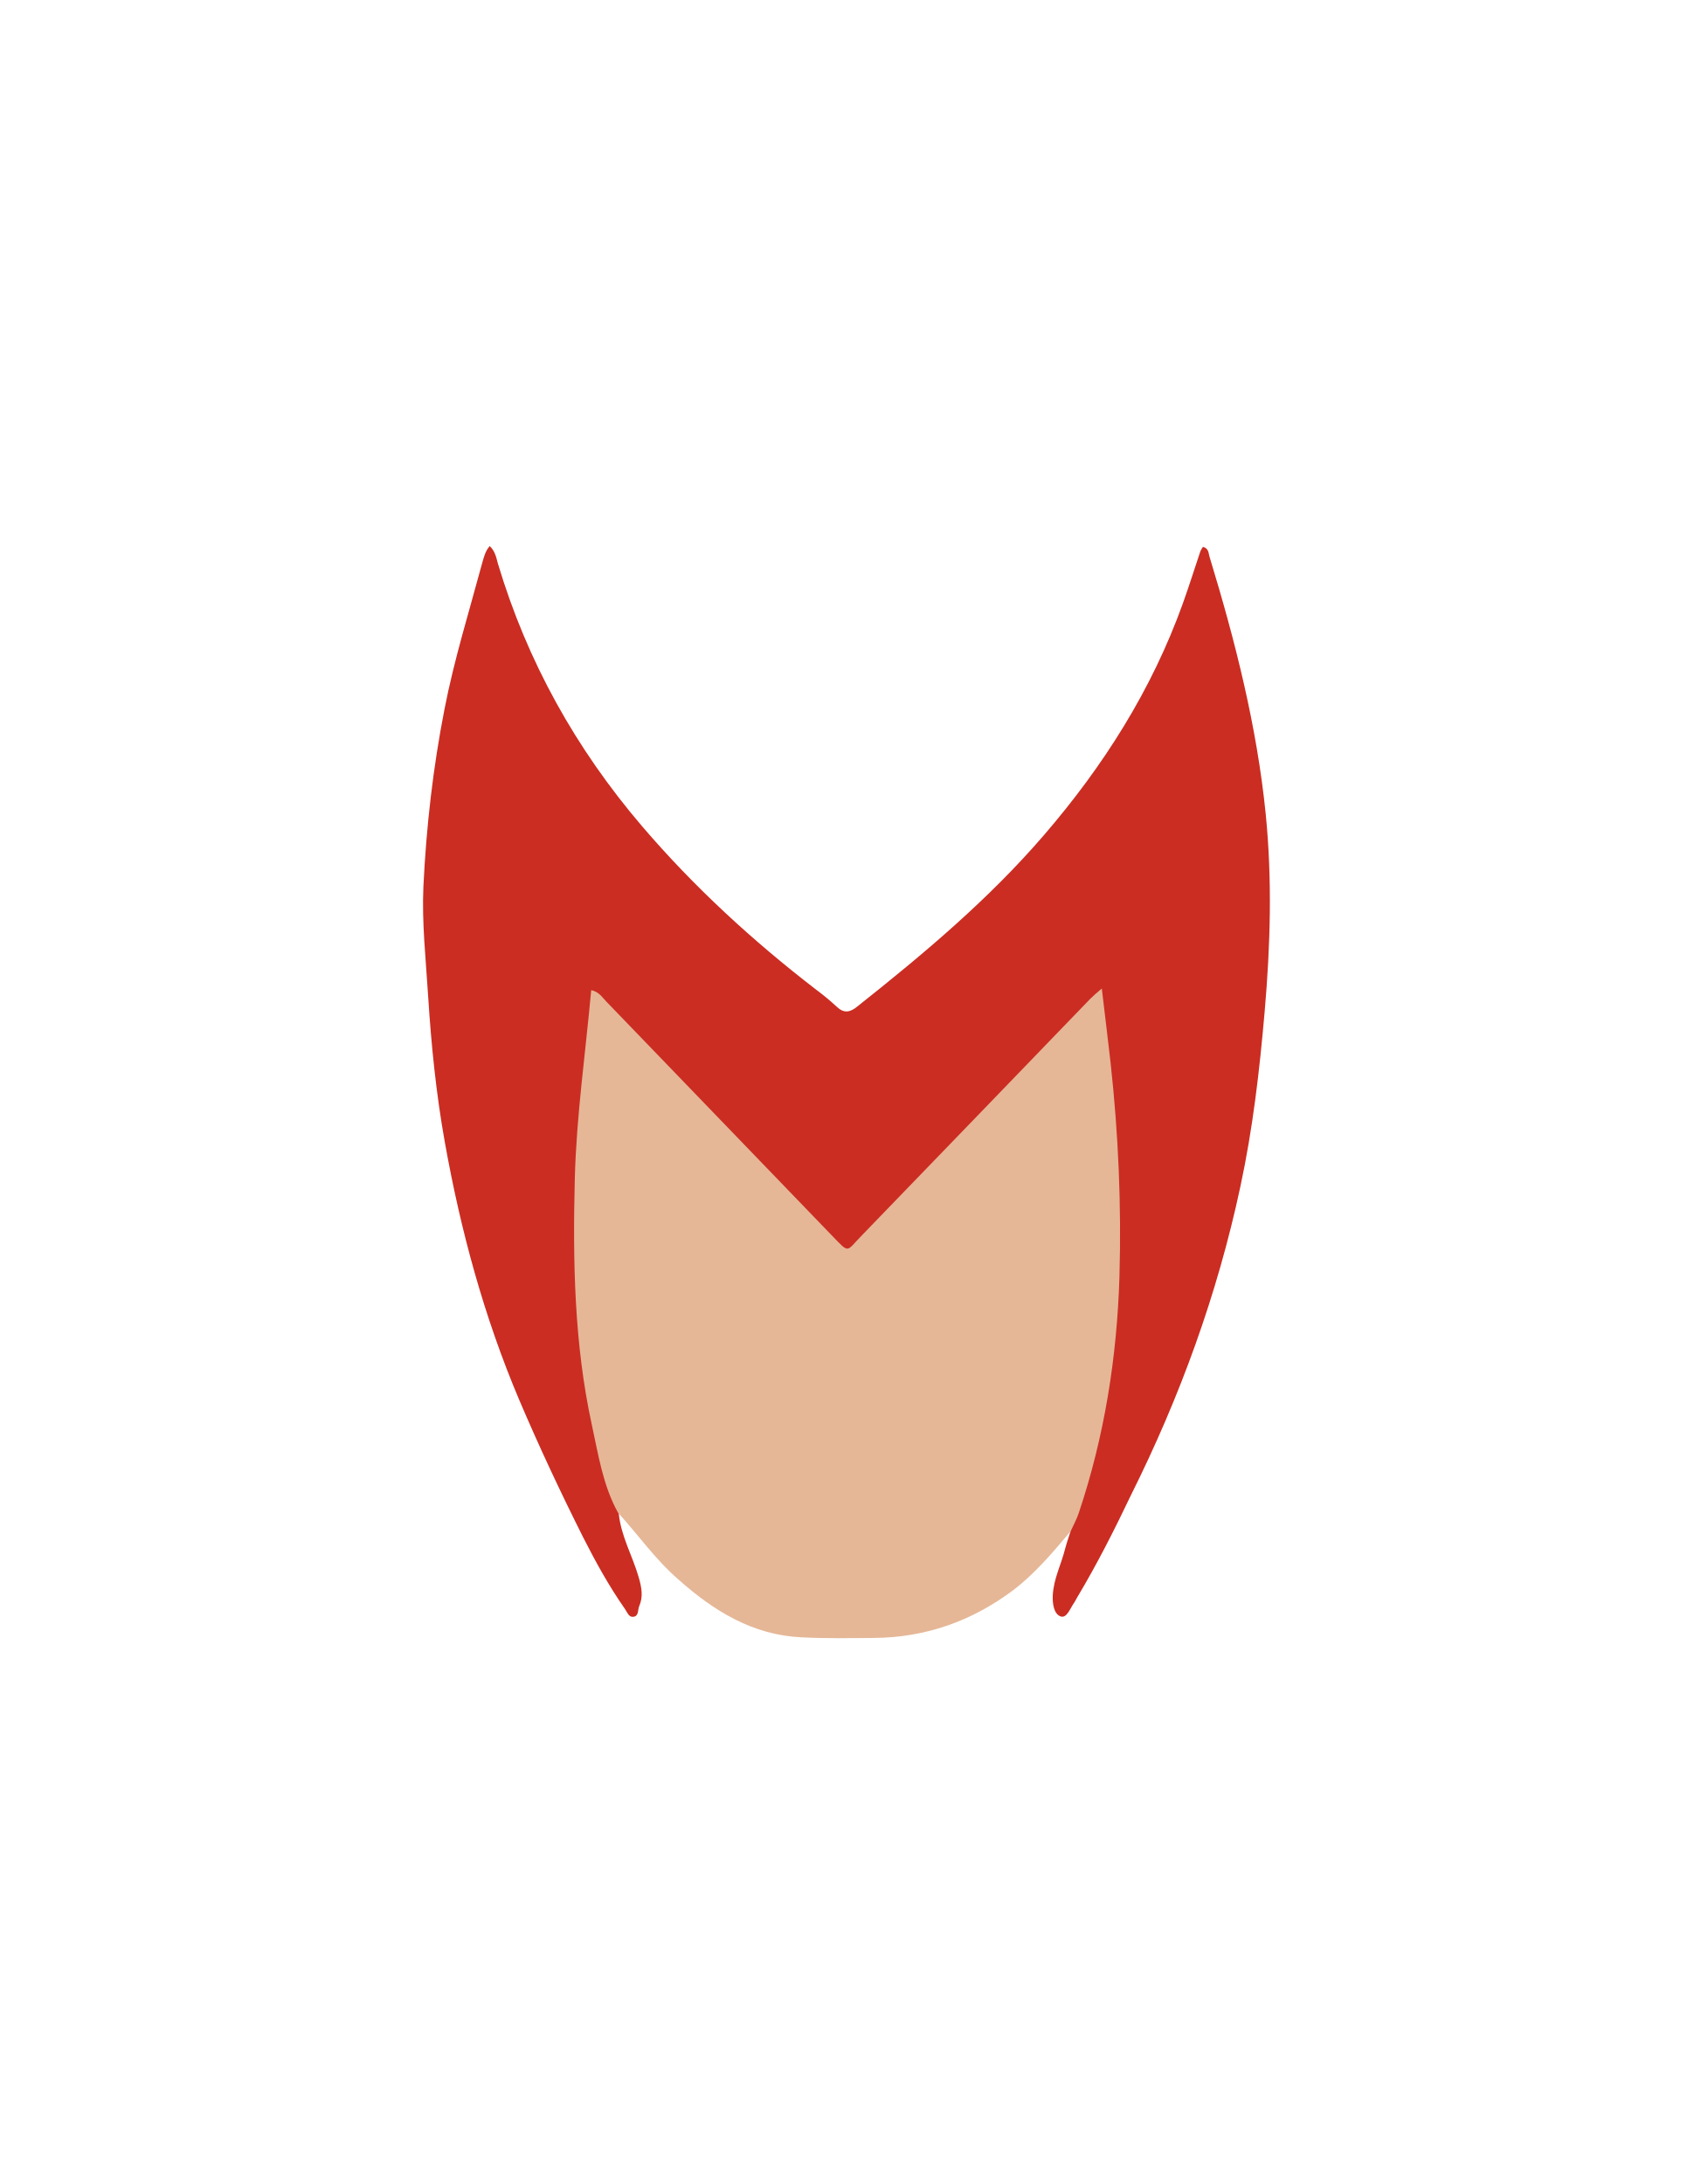
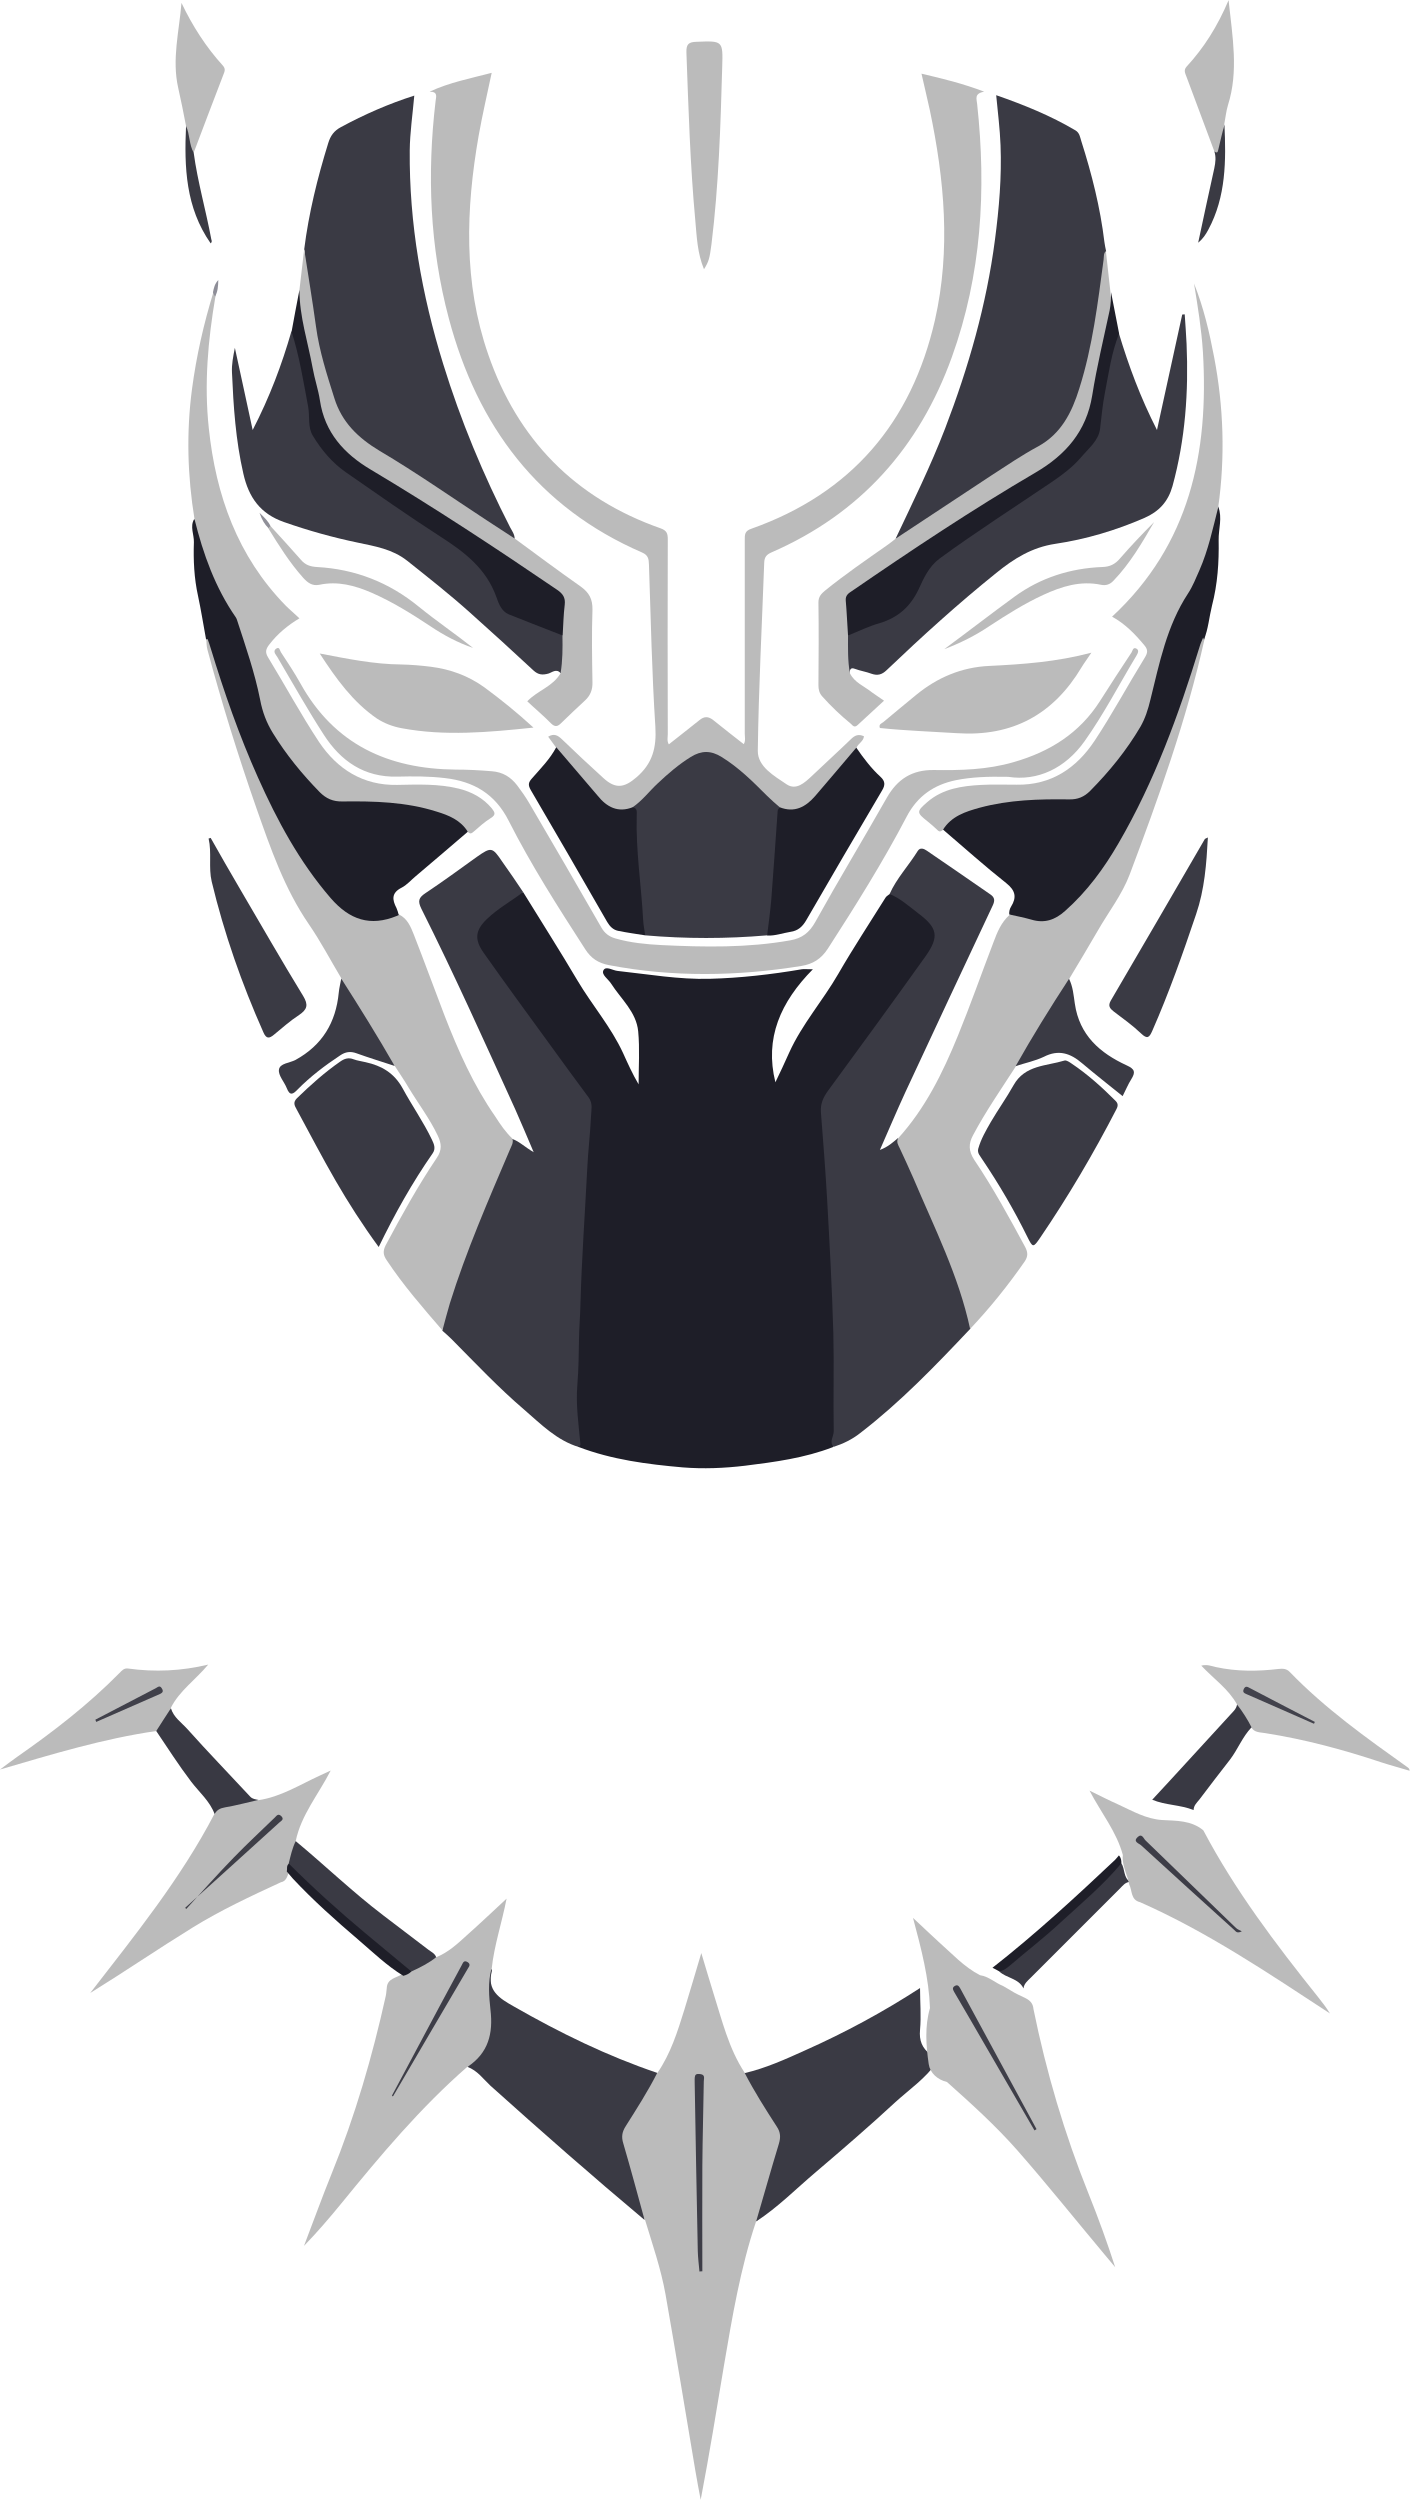
- <svg xmlns="http://www.w3.org/2000/svg" version="1.1" id="Layer_1" x="0px" y="0px" viewBox="-546 8.3 825.6 1064.7" style="enable-background:new -546 8.3 825.6 1064.7;" xml:space="preserve">
+ <svg xmlns="http://www.w3.org/2000/svg" version="1.1" id="Layer_1" x="0px" y="0px" viewBox="0 0 681.2 1208.1" style="enable-background:new 0 0 681.2 1208.1;" xml:space="preserve">
  <style type="text/css">
- 	.st0{fill:#CB2D22;}
- 	.st1{fill:#E5B797;}
+ 	.st0{fill:#BBBBBB;}
+ 	.st1{fill:#3A3A44;}
+ 	.st2{fill:#393943;}
+ 	.st3{fill:#3D3D47;}
+ 	.st4{fill:#1E1E28;}
+ 	.st5{fill:#3E3E47;}
+ 	.st6{fill:#40404A;}
+ 	.st7{fill:#42424C;}
+ 	.st8{fill:#3E3E48;}
+ 	.st9{fill:#BBBBBB;}
+ 	.st10{fill:#BBBBBB;}
+ 	.st11{fill:#BBBBBB;}
+ 	.st12{fill:#3A3A43;}
+ 	.st13{fill:#8F8F98;}
+ 	.st14{fill:#8E8E98;}
</style>
-   <g>
-     <path id="crown" class="st0" d="M-244.4,745.8c1,11.3,6.8,21,9.8,31.6c1.4,4.9,2.2,9.3,0.2,13.9c-0.8,1.8-0.1,5-3,5.2   c-2.2,0.2-2.9-2.4-4-3.9c-7.7-11-14.2-22.8-20.3-34.8c-11.1-22.1-21.6-44.5-31.3-67.3c-17.1-40.4-28.5-82.5-36.2-125.6   c-4.2-23.5-6.6-47.3-8.1-71.1c-1.1-17.8-3.1-35.5-2.3-53.4c1.4-29.1,4.7-57.9,10.3-86.5c4.7-24.1,12-47.5,18.4-71.3   c0.8-2.7,1.4-5.5,3.6-8.1c2.6,2.4,3.2,5.5,4,8.5c14.3,47.8,38,90.3,70.3,128.1c25.4,29.7,54,55.9,84.9,79.7c3.5,2.6,6.9,5.4,10,8.3   c3.5,3.3,6.5,2.8,10.1-0.2c32.4-25.7,63.9-52.1,91-83.6c29.1-33.8,52.5-70.8,67.6-112.8c3-8.4,5.7-16.9,8.5-25.3   c0.3-0.8,0.8-1.5,1.3-2.3c3,0.7,2.7,3.4,3.3,5.1c12.5,41,23,82.4,27.3,125.1c3.2,32,2.3,64-0.5,96.2c-2.5,28.9-5.8,57.4-11.9,85.7   c-11.2,52.3-29.3,102.1-53.2,150C-2.8,754.2-11.3,771-21,787.2c-0.5,0.8-0.8,1.6-1.3,2.3c-2,2.7-3.6,7.9-6.7,6.8   c-3.3-1.2-4-6.3-3.8-10.3c0.4-8,4.1-15,6-22.6c0.8-3,1.8-5.8,2.7-8.7c-2.4-2-1.3-4.3-0.5-6.5c11.5-32.2,17.5-65.3,20-99.3   c1.8-23.6,1.4-47.3,0.8-70.9c-0.6-21.4-2.6-42.8-5.7-64.1c-0.5-3.3-0.3-6.5-0.7-9.8c-0.6-4.6-2.5-5.5-5.8-2.3   c-8.1,7.8-16.3,15.6-23.8,24.1c-2.4,2.8-4.8,5.6-7.5,8.2c-19.5,18.8-37.5,39.2-56.8,58.4c-7.5,7.5-14.4,15.7-22.1,23   c-5.6,5.4-7.7,5.5-13.1,0.3c-23.4-22.7-45.6-46.5-68-70.2c-6.1-6.5-12.4-12.8-18.8-18.9c-8-7.7-14.6-16.7-22.8-24.2   c-1.4-1.3-2.7-3.4-4.9-2.5c-2.2,0.9-1.6,3.3-1.9,5.1c-2.5,19.1-4,38.4-6.2,57.6c-0.8,6.7-0.3,13.4-0.3,20.2c0,9.6-1.1,19.2-1,28.6   c0.2,17.5,0.9,35.1,2.9,52.6c2.9,26,8,51.4,16.2,76.3C-243.3,742.2-242.7,744.1-244.4,745.8z" />
-     <path id="face_2_" class="st1" d="M-244.7,745.8c-7.4-13.3-9.6-28.3-12.8-42.9c-8.6-39.5-9.3-79.7-8.3-120c0.8-30.7,5.2-61,8-91.9   c3.9,0.8,5.4,3.6,7.4,5.6c36.8,38.1,73.6,76.4,110.4,114.5c8.1,8.4,6.5,7.3,13.6,0c37.3-38.5,74.5-77.2,111.8-115.8   c1.5-1.5,3.1-2.9,5.7-5.1c1.5,12.9,3,24.7,4.3,36.4c3.8,34.6,5.3,69.3,4.3,104.1c-1.2,39.3-7.3,77.8-19.8,115.1c-1,3-2.6,6-4,9   c-8.7,10.3-17.3,20.6-28.1,28.8c-20.2,15.1-42.7,23-67.8,23.2c-11.8,0.1-23.5,0.3-35.2-0.3c-23.9-1.1-42.8-12.8-60.1-28.2   C-226.6,768.5-234.9,756.5-244.7,745.8z" />
+   <g id="XMLID_247_">
+     <path id="XMLID_124_" class="st0" d="M317.7,1001.7c6.4-9.3,9.7-19.9,13-30.5c2.7-8.7,5.2-17.4,8.2-27.4c2.2,7.2,3.9,13.2,5.8,19.2   c4.2,13.2,7.4,26.9,15.2,38.7c1.8,1.1,2.9,2.7,3.9,4.4c4.1,7,8.4,13.9,12.8,20.8c1.4,2.2,2.4,4.4,1.7,7   c-3.5,12.1-7.1,24.2-10.8,36.3c-0.4,1.2-0.6,2.6-2.1,3.2c-7.6,22.6-11.5,46-15.5,69.4c-3.6,21.6-7.1,43.3-11.3,65.2   c-0.9-4.7-1.8-9.5-2.6-14.2c-4.8-28.4-9.4-56.8-14.4-85.1c-2.2-12.3-6.3-24.1-9.9-36c-2.7-3.5-3.7-7.8-4.7-11.9   c-2.1-8-4.5-15.9-6.7-23.9c-0.8-3-1.2-5.9,0.4-8.7c4.8-8.3,10-16.4,14.8-24.7C316,1002.6,316.8,1002.1,317.7,1001.7z" />
+     <path id="XMLID_123_" class="st0" d="M210.8,945.8c5.8-2.3,10.3-6.5,14.8-10.6c6.3-5.6,12.4-11.4,19.2-17.7   c-2.3,11.8-6,22.6-7.2,33.9c-1.3,9.8,1.3,19.5,0.8,29.3c-0.4,8.9-4.2,14.9-12.5,18c-22.7,19.8-41.9,42.7-60.8,65.9   c-5.8,7.1-11.7,14-18.2,20.7c4.5-11.7,8.7-23.4,13.4-35c11.3-27.8,19.6-56.4,26.1-85.7c0.3-1.3,0.3-2.6,0.5-3.9   c0.2-4.7,4.6-4.8,7.4-6.7c1.4-0.7,2.9-1.4,4.2-2.3C202.6,949.8,206.1,946.6,210.8,945.8z" />
+     <path id="XMLID_122_" class="st1" d="M444.6,960.7c0,6.7,0.6,13.5,0,20.2c-0.5,5.2,1,8.8,5,11.9c1.3,0.9,2.7,1.9,3.2,3.6   c-5.4,7.9-13.4,13.3-20.3,19.6c-12.4,11.5-25.2,22.5-38.1,33.5c-9.6,8.1-18.4,17.1-29,24c3.7-12.6,7.2-25.1,11-37.6   c0.9-3.1,0.8-5.5-1-8.2c-5.5-8.5-10.9-17-15.5-25.9c10.2-2.4,19.7-6.7,29.2-11C408.4,982.2,426.9,972.2,444.6,960.7z" />
+     <path id="XMLID_121_" class="st1" d="M225.9,998.8c10.1-6.7,12.5-16.1,11.1-27.7c-0.7-6.4-1.3-13.2,0.5-19.7c0.1,0.3,0.3,0.7,0.2,1   c-2.6,9.5,3.7,13.3,10.6,17.2c22.2,12.7,45,23.9,69.3,32.1c-4.5,8.9-9.9,17.3-15.2,25.7c-1.8,2.8-2.2,5.2-1.2,8.4   c3.6,12.3,6.9,24.6,10.3,37c-25.3-21.2-50.1-43-74.6-65C233.5,1004.6,230.6,1000.5,225.9,998.8z" />
+     <path id="XMLID_120_" class="st0" d="M125,869.9c10.7-1.6,19.8-7.4,29.4-11.8c1.6-0.7,3.2-1.5,5.4-2.5c-6,11.7-14.3,21.5-16.9,34.1   c0.7,3.9-1.3,7.2-2.1,10.8c-0.6,1.3-0.8,2.8-1.2,4.2c-0.8,2-1.2,4.4-3.9,4.9c-14.5,6.7-28.9,13.4-42.5,21.8   c-16.7,10.3-32.8,21.3-49.6,31.7c21.5-27.8,43.7-55.2,60-86.5c0.7-2.7,2.4-4.1,5.1-4.6C114.2,871,119.4,869.3,125,869.9z" />
+     <path id="XMLID_119_" class="st0" d="M75.5,836.5C49.8,840.2,25,847.8,0,855.1c2.8-2.1,5.6-4.2,8.4-6.2   c17.5-12.2,34.3-25.2,49.3-40.4c1.2-1.2,2.2-2.5,4.2-2.2c13,1.8,25.8,1.2,38.7-1.9c-6,7.3-13.9,12.6-18.1,21   C81.4,829.9,79.7,834,75.5,836.5z" />
+     <path id="XMLID_118_" class="st0" d="M597.8,823.7c-4.2-7.6-11.3-12.4-17.3-18.8c2.8-0.7,4.9,0.2,7.1,0.7   c10.1,2.2,20.2,2.1,30.3,0.9c2-0.2,3.8-0.2,5.4,1.5c17.1,17.7,37.1,31.9,57,46.1c0.4,0.3,0.8,0.6,0.9,1.6   c-4.6-1.4-9.2-2.6-13.8-4.1c-18.3-6.1-36.9-11.1-56.1-14.1c-2.3-0.4-5.1-0.2-6.6-2.7C600.7,832.1,599.2,827.9,597.8,823.7z" />
+     <path id="XMLID_117_" class="st1" d="M139.5,900.6c0.9-3.7,1.7-7.4,3.4-10.9c14.2,11.8,27.5,24.6,42.2,35.8   c7.3,5.5,14.5,11.1,21.8,16.6c1.4,1.1,3.2,1.8,3.9,3.7c-3.7,2.9-7.8,5-12,6.9c-3.1,0-5.1-2.4-7.2-4.1c-16.6-13.3-32.3-27.6-48-41.9   C141.6,905,139.8,903.3,139.5,900.6z" />
+     <path id="XMLID_116_" class="st2" d="M597.8,823.7c2.7,3.5,5,7.1,7,11c-4.4,4.6-6.6,10.6-10.4,15.6c-5,6.4-9.9,12.8-14.8,19.3   c-1.2,1.5-2.8,2.9-2.8,5.1c-6.4-2.6-13.6-2.3-20-5c5.5-5.9,11-11.9,16.4-17.8c7.7-8.4,15.4-16.8,23.1-25.2   C597.1,825.8,597.6,824.8,597.8,823.7z" />
+     <path id="XMLID_115_" class="st2" d="M75.5,836.5c2.4-3.7,4.7-7.4,7.1-11c1.3,4.4,5.1,6.9,7.9,10c9.9,11.1,20.3,21.8,30.4,32.7   c1.1,1.2,2.6,1.3,4,1.6c-5.4,1.2-10.8,2.7-16.2,3.6c-2.4,0.4-3.9,1.3-5,3.2c-2.3-6.2-7.4-10.5-11.3-15.6   C86.4,853.1,81.1,844.8,75.5,836.5z" />
+     <path id="XMLID_114_" class="st1" d="M541.9,900.4c1.8,2.8,0.9,6.9,4.2,9c-2.3,0.1-3.5,1.8-4.9,3.2c-14.4,14.4-28.7,28.7-43.1,43.1   c-1.5,1.5-3.3,2.9-3.5,5.2c-2.4-5-8.3-4.9-11.8-8.3c8.7-7.7,17.9-14.7,26.5-22.6c9.3-8.5,18.8-16.8,27.6-25.8   C538.4,902.8,539.6,900.9,541.9,900.4z" />
+     <path id="XMLID_113_" class="st3" d="M338,1097.7c-0.3-3.3-0.7-6.5-0.8-9.8c-0.6-27.1-1-54.3-1.5-81.4c0-1.2-0.1-2.4,0.2-3.4   c0.4-1.1,1.7-0.9,2.6-0.8c2.4,0.3,1.6,2.2,1.6,3.5c-0.2,13.6-0.6,27.3-0.7,40.9c-0.1,17,0,33.9,0,50.9   C338.9,1097.6,338.4,1097.6,338,1097.7z" />
+     <path id="XMLID_112_" class="st4" d="M541.9,900.4c-8.8,10.6-19.4,19.4-29.5,28.7c-7.7,7.2-16.1,13.6-24.1,20.5   c-1.7,1.4-3.3,2.8-5.5,3c-1.1-0.6-2.1-1.2-3.2-1.7c20.7-16.2,40.1-34.1,59.2-52.1c0.7-0.7,1.3-1.5,1.9-2.2   C541.8,897.8,541.9,899.1,541.9,900.4z" />
+     <path id="XMLID_107_" class="st4" d="M194.9,954.8c-8-4.9-14.7-11.4-21.7-17.4c-11-9.4-21.8-19-31.7-29.6c-1-1.1-1.9-2.3-2.9-3.4   c0.3-1.3-0.3-2.8,1-3.8c11.7,11.7,24,22.8,36.7,33.4c7.5,6.2,15,12.5,22.5,18.7C197.7,953.8,196.4,954.4,194.9,954.8z" />
+     <path id="XMLID_106_" class="st3" d="M189.5,1012.5c8-14.9,15.9-29.8,23.9-44.8c3.2-6,6.5-12,9.7-18c0.6-1.1,1-2.7,2.9-1.5   c1.4,0.9,0.9,1.9,0.2,2.9c-12.1,20.6-24.2,41.2-36.2,61.8C189.5,1013.1,189.4,1013,189.5,1012.5z" />
+     <path id="XMLID_104_" class="st5" d="M90,922.5c7.6-8.3,15.1-16.8,23-24.9c6.4-6.6,13.1-12.8,19.7-19.2c0.9-0.8,1.6-2.3,3.2-0.8   c1.6,1.6,0,2.3-0.9,3.1c-15.2,13.8-30.3,27.5-45.5,41.2C89.6,922.1,89.8,922.3,90,922.5z" />
+     <path id="XMLID_103_" class="st6" d="M46.1,831c9.7-5.1,19.4-10.1,29.2-15.2c0.9-0.5,1.9-1.6,2.9,0.1c0.9,1.4,0.4,2.1-0.9,2.7   c-10.3,4.5-20.6,9-30.8,13.5C46.3,831.7,46.2,831.3,46.1,831z" />
+     <path id="XMLID_102_" class="st7" d="M635,833c-9-4-18.1-8-27.1-11.9c-1.8-0.8-3.6-1.6-5.5-2.4c-1.2-0.5-2.1-1-1.3-2.6   c0.8-1.5,1.7-1,2.8-0.4c10.5,5.5,21,11,31.5,16.4C635.2,832.4,635.1,832.7,635,833z" />
+     <path id="XMLID_251_" class="st0" d="M499.4,970.8c6.2,30.5,15,60.3,26.6,89.2c4.7,11.7,9,23.5,12.9,35.6c-1.9-2.2-3.7-4.4-5.6-6.7   c-13.9-16.6-27.4-33.5-41.7-49.8c-10.4-11.8-22.2-22.5-34-33c-4.6-1.1-8.2-4.4-8.8-8.6c-1.3-9-2-18.2,0.6-27.1   c-0.5-14.4-4.1-28.3-8.2-43.6c4.8,4.4,8.4,8,12.3,11.5c6.5,5.7,12.3,12.2,20.1,16.2c4.2,0.6,7.3,3.7,11.1,5.2   c1.2,0.7,2.4,1.4,3.6,2.1c2.3,1.5,4.8,2.6,7.3,3.8C497.8,966.7,499.2,968.2,499.4,970.8z" />
+     <path id="XMLID_250_" class="st0" d="M542.6,896.4c-3-11.2-10.4-20.2-16.1-31.1c5.1,2.5,9.6,4.8,14.1,6.8   c6.7,3.1,13.3,6.9,20.9,7.4c7,0.4,14.1,0.1,20,5c15.3,29,35,55,55.4,80.5c2,2.5,4,5.1,5.8,8c-29.8-19.5-59.2-39.4-91.8-53.8   c-4.6-1.1-3.7-5.6-5.2-8.5c-0.4-1.4-0.6-2.9-1.2-4.3C543.5,903.2,542.2,900,542.6,896.4z" />
+     <path id="XMLID_249_" class="st8" d="M499.9,1029.5c-10.5-18.1-21-36.3-31.5-54.4c-2.4-4.2-4.8-8.3-7.3-12.5   c-0.6-1.1-1.1-2.1,0.3-2.9c1.5-0.9,2.1,0.3,2.7,1.3c12.3,22.6,24.5,45.2,36.8,67.9C500.5,1029.1,500.2,1029.3,499.9,1029.5z" />
+     <path id="XMLID_248_" class="st3" d="M600.1,933.3c-2.4,1.2-2.9,0-3.7-0.7c-15-13.6-30.1-27.2-45-40.9c-1-0.9-4.1-1.7-1.6-4   c2.1-1.9,2.8,0.8,3.8,1.7c14.6,14.1,29.1,28.2,43.7,42.3C598,932.4,599.1,932.7,600.1,933.3z" />
+   </g>
+   <g id="XMLID_105_">
+     <path id="XMLID_206_" class="st4" d="M252.8,431.1c8.8,14.3,17.8,28.4,26.3,42.8c7,11.8,16.2,22.4,22,35c2.3,5.1,4.6,10.2,7.5,15.1   c0-8.5,0.6-17.1-0.2-25.6c-0.9-9.4-8.3-15.6-13.1-23.1c-1.4-2.2-4.8-4.3-3.7-6.4c1.2-2.3,4.5,0.1,6.9,0.3   c14.8,1.6,29.6,4.2,44.5,3.8c14.9-0.4,29.7-2.1,44.4-4.6c1.1-0.2,2.3,0,5.4,0c-15.6,15.8-23.4,33.3-18.1,54.6   c2.2-4.6,4.5-9.4,6.7-14.4c6.2-13.7,16.2-25,23.7-38c7.2-12.5,15.2-24.6,22.8-36.8c0.4-0.7,1.2-1.1,1.8-1.6c1.3-1,2.6-0.5,3.7,0.2   c5.7,3.5,11.2,7.2,15.8,12.1c3.6,3.9,4.4,8.4,2.1,13.4c-1.6,3.5-3.7,6.7-6,9.8c-14,19.5-28.1,38.9-42.5,58.1   c-4.2,5.6-5.2,11.2-4.6,17.7c1.4,14.6,1.8,29.2,2.8,43.8c1.2,18.1,1.8,36.2,2.7,54.3c0.9,17.3,0.3,34.6,0.2,51.9   c0,2-0.7,3.9-1.4,5.8c-13.7,5.3-28.1,7.2-42.5,9c-10.1,1.2-20.1,1.6-30.1,0.8c-17.1-1.5-34.2-3.7-50.4-9.9   c-2.7-6.5-2.2-13.6-2.2-20.2c0.1-16.3,0.3-32.6,1.5-48.9c0.6-8.1,0.6-16.3,1-24.4c1.1-22.6,2.4-45.2,4.1-67.7c0.3-4-1.2-7-3.5-10.1   c-14.6-20.1-29.4-40-43.9-60.2c-2.2-3.1-4.5-6.2-6.1-9.7c-2.2-5.1-1.8-9.9,2.4-13.7C239.1,439,244.7,433.1,252.8,431.1z" />
+     <path id="XMLID_202_" class="st0" d="M268.7,361.2c-1.2-1.7-2.5-3.4-3.8-5.2c2.8-1.7,4.6-0.7,6.6,1.2c6.6,6.4,13.3,12.6,20.1,18.8   c5.9,5.4,10.1,4.7,16-0.4c7.8-6.7,9.7-14.4,9.1-24.4c-1.7-26.1-2.2-52.3-3.1-78.4c-0.1-2.6-0.3-4.5-3.3-5.8   c-50.3-21.8-79.6-61.2-93.4-113.1c-9.2-34.5-10.6-69.7-6.4-105.1c0.2-2,1.3-4.5-2.9-4.5c9.7-4.5,19.7-6.4,30-9.1   c-2.2,10.4-4.5,20.3-6.3,30.4c-6.2,35.5-7.4,71,4.6,105.6c14.2,41.2,42,69.6,83.3,84.1c3.1,1.1,3.5,2.6,3.5,5.4   c-0.1,31.3-0.1,62.7,0,94c0,1.6-0.5,3.3,0.5,5c5-4,10-7.8,14.8-11.7c2.3-1.9,4.3-1.9,6.7,0c4.8,3.9,9.6,7.6,14.7,11.6   c1-1.6,0.5-3.4,0.5-5.1c0-31.2,0-62.3,0-93.5c0-2.6-0.1-4.4,3.2-5.5c48.3-17.1,77.4-51.4,88.7-100.8c7.7-34,4.6-67.9-2.5-101.6   c-1.2-5.6-2.6-11.2-4-17.5c10.2,2.4,19.8,4.7,30.3,8.7c-5,0.9-3.6,3.6-3.4,6c4.5,41.6,2.1,82.5-12.2,122.2   c-15.7,43.6-44.2,75.7-87.1,94.4c-2.5,1.1-3.5,2.3-3.6,5c-1.1,30.3-2.7,60.6-3.1,90.9c-0.1,7.7,8,12.2,13.9,16.2   c4.6,3.1,8.7-0.7,12.2-4c6.3-6,12.7-11.8,18.9-17.8c1.9-1.9,3.7-2.6,6.3-1.4c-0.2,2.5-2.9,3.5-3.6,5.6c-1.5,5-5.6,8.1-8.6,11.9   c-4.1,5.2-8.1,10.5-13.1,14.9c-4.5,4.1-9.6,5.8-15.5,3c-4.9-2.7-8.3-7.1-12.2-10.9c-4.9-4.8-10.1-9-15.8-12.8   c-5-3.3-9.8-3.3-14.8,0c-5.8,3.9-11.2,8.2-16.2,13.2c-3.7,3.7-7,8-11.8,10.6c-5,2.4-9.9,1.7-13.9-1.8c-8.7-7.5-15-17.1-22.5-25.7   C268.9,362.9,269.1,361.9,268.7,361.2z" />
+     <path id="XMLID_201_" class="st1" d="M402.8,699.2c-2.2-2.5,0.1-5,0.1-7.6c-0.3-15.8,0.2-31.6-0.2-47.4c-0.6-21.5-1.8-43.1-3-64.6   c-0.8-14-1.9-28.1-3-42.1c-0.3-4.1,1.1-7.2,3.5-10.5c15.8-21.5,31.5-43.1,47-64.8c6.8-9.6,5.9-13.8-3.4-20.8   c-4.5-3.4-8.6-7.2-13.9-9.4c3.4-7.6,9.2-13.7,13.6-20.8c1.2-1.9,3.1-1,4.4-0.1c10.3,7,20.5,14.1,30.8,21.2c2,1.4,2.1,2.9,1.1,5.1   c-14.2,30.1-28.2,60.2-42.3,90.4c-4.1,8.9-7.9,17.9-12.3,27.9c4-1.5,6.3-3.7,8.7-5.7c5.9,11.1,10.6,22.8,15.7,34.4   c6.4,14.6,12.7,29.3,17.5,44.5c1.4,4.3,2.8,8.6,1.8,13.2c-16.8,17.8-33.7,35.4-53.2,50.4C411.8,695.6,407.4,697.7,402.8,699.2z" />
+     <path id="XMLID_200_" class="st1" d="M252.8,431.1c-5.8,4.4-12.2,7.9-17.5,13c-5.6,5.4-6.2,9.8-1.6,16.3   c10.3,14.6,20.9,29.1,31.4,43.5c6.4,8.9,12.9,17.7,19.4,26.5c2.1,2.9,1.2,6.1,1.1,9.2c-0.4,8.3-1.4,16.5-1.8,24.7   c-1.1,21.9-2.7,43.7-3.3,65.6c-0.1,5.6-0.6,11.2-0.7,16.9c-0.1,7.5-0.2,14.9-0.8,22.4c-0.8,9.6,0.6,19.2,1.5,28.8   c0,0.4-0.4,0.8-0.7,1.3c-10.7-3.2-18.4-11.1-26.5-18.1c-12.4-10.6-23.6-22.5-35.1-34.1c-1.4-1.4-2.9-2.7-4.4-4   c-0.7-4.8,0.9-9.2,2.3-13.6c8.5-26.8,19.6-52.7,30.8-78.4c0.1-0.3,0.4-0.5,0.7-0.7c3.4,1.2,6,3.9,10.3,6.4   c-3.3-7.7-6-14.2-8.9-20.7c-14.8-32.5-29.4-65.1-45.4-97c-1.8-3.7-1.3-5.3,2-7.5c8.4-5.6,16.6-11.6,24.8-17.5   c7-4.9,7.5-4.8,12.3,2.3C246.1,421.2,249.5,426.1,252.8,431.1z" />
+     <path id="XMLID_199_" class="st1" d="M147,120.5c2.2-17.5,6.4-34.5,11.6-51.3c1.1-3.6,2.8-6,6.2-7.8c11.3-6.1,22.9-11.2,35.4-15.2   c-0.8,9.1-2.1,17.8-2.2,26.5c-0.3,35.3,5.8,69.7,16.2,103.3c8.4,27.2,19.3,53.4,32.3,78.8c0.9,1.7,2.2,3.4,2.2,5.5   c-2.5,1.2-4.2-0.6-5.8-1.8c-16.7-11.9-34.1-22.7-51.2-34.1c-4-2.7-8.1-5.3-12.4-7.5c-10.1-5.2-15.9-14-19.3-24.5   c-7.4-22.9-12-46.4-12.7-70.5C147.2,121.4,147.2,120.9,147,120.5z" />
+     <path id="XMLID_198_" class="st1" d="M432.8,260.3c8.3-17.6,16.9-35,23.9-53.2c11.3-29.5,20-59.7,24.1-91.2   c2-15.2,3.3-30.4,2.7-45.7c-0.3-7.9-1.3-15.8-2.1-24.2c13.5,4.7,26.3,9.9,38.3,17c2,1.2,2.2,3.2,2.8,5.1c5.1,16,9.2,32.2,11.2,48.9   c0.2,1.5,0.5,2.9,0.8,4.3c-0.6,14.3-3,28.4-5.4,42.4c-1.7,10.5-5.1,20.7-8.5,30.7c-3.6,10.6-10.9,18-20.8,23.8   c-19.9,11.8-39,24.8-58.1,37.8C439.2,258,437,261.4,432.8,260.3z" />
+     <path id="XMLID_197_" class="st0" d="M247.6,550.2c0.7,2.1-0.6,3.8-1.3,5.6c-10.4,24.4-21,48.7-28.9,74c-1.3,4.3-2.4,8.7-3.6,13.1   c-9.5-11-19-21.9-27-34c-1.7-2.5-1.8-4.4-0.4-7.2c7.7-14.4,15.6-28.7,24.7-42.2c2.6-3.8,2.2-7,0.5-10.6   c-3.9-8.3-9.5-15.6-14.2-23.4c-2.1-3.6-4.5-7-6.7-10.5c-4.9-4-7-10-10.4-15.1c-4.8-7.2-8.9-14.8-13.5-22.1c-1-1.6-1.3-3.4-1.9-5.1   c-5.2-8.7-9.9-17.7-15.6-26c-11.9-17.3-18.6-36.9-25.5-56.5c-8.8-25.2-16.7-50.7-23.6-76.4c-0.4-1.6-0.4-3.2-0.5-4.9   c0.3-2.1,1.3-0.9,1.8-0.3c1.5,2,2,4.6,2.7,6.9c8,26.3,17.5,52,29.9,76.5c7.9,15.6,17,30.4,29.3,43.1c6.8,7,14.1,10.2,23.6,7   c1.8-0.6,3.8-1.3,5.8-0.2c4.1,2,5.7,6,7.2,9.8c5.1,13,9.8,26,14.8,39c6.6,17,14,33.7,24.5,48.8   C241.8,543.4,244.3,547.1,247.6,550.2z" />
+     <path id="XMLID_196_" class="st0" d="M468.8,642.2c-5.5-25.7-17.3-48.9-27.4-72.8c-2.1-4.9-4.4-9.7-6.6-14.5   c-0.7-1.5-1.7-2.9-0.9-4.7c13.2-14.5,21.7-31.8,29-49.7c6.1-14.9,11.4-30.1,17.2-45.2c1.8-4.8,3.7-9.6,7.8-13.2   c2.5-1.7,4.9-0.4,7.2,0.4c9.2,2.9,16.3,0.2,22.8-6.7c13.1-13.8,22.8-29.8,31.1-46.7c12.2-24.8,21.9-50.7,29.5-77.2   c0.5-1.6,0.6-3.5,2.2-4.3c1.7-0.9,2,0.2,1.3,1.6c-8.7,38.9-22.1,76.2-36.1,113.4c-3.7,9.8-10.3,18.2-15.5,27.3   c-4.5,7.8-9.1,15.4-13.7,23.1c-0.3,1.8-0.9,3.5-1.9,5.1c-7,11.3-13.9,22.6-20.8,34c-0.8,1.3-1.8,2.4-3.1,3.2   c-7.1,11-14.6,21.8-20.7,33.3c-2.2,4.1-2.2,7.6,0.6,11.9c9.1,13.5,16.9,27.8,24.6,42.1c1.4,2.7,1.4,4.6-0.3,7.1   C487.1,621.2,478.4,632,468.8,642.2z" />
+     <path id="XMLID_195_" class="st1" d="M540.7,161.1c4.7,15.6,10.3,30.8,18.4,46.7c4.3-19.5,8.2-37.6,12.2-55.8   c0.4,0,0.8-0.1,1.2-0.1c0.3,4.8,0.7,9.6,0.9,14.3c1,23.2-0.6,46.1-6.8,68.7c-2.1,7.5-6.5,12.3-13.6,15.4c-13.8,6-28.2,10.3-43,12.5   c-11.4,1.7-20.1,7.2-28.6,14.1c-18.4,14.8-35.9,30.7-53,47c-2.2,2.1-4.3,2.7-7.2,1.7c-2.6-1-5.5-1.4-8.1-2.4   c-2.4-0.9-2.3,0.8-2.7,2.2c-2.3-0.6-2.3-2.6-2.4-4.3c-0.2-4.2-0.5-8.5,0.3-12.7c0.7-2.5,2.9-3.5,5.1-4.4c5.4-2.2,10.8-4.5,16.3-6.5   c4.1-1.5,7.2-3.8,9.3-7.8c1.3-2.5,3.1-4.8,4.1-7.4c3.7-9.1,11.1-14.7,18.8-20.1c14.8-10.3,29.8-20.1,44.8-30.1   c7.5-5,14.2-11,19.6-18.3c2.2-3,3.6-6.1,4-10c1.1-13.3,4.4-26.3,7.4-39.2C538.2,163.1,538.4,161,540.7,161.1z" />
+     <path id="XMLID_194_" class="st4" d="M581.8,309.1c-0.1-0.1-0.1-0.3-0.2-0.5s-0.1-0.3-0.2-0.5c-0.6,1.5-1.3,2.9-1.7,4.4   c-10.1,32.9-21.8,65.1-39.2,95c-7,12.1-15.2,23.3-25.8,32.7c-4.9,4.4-10,6.1-16.3,4.2c-3.5-1-7.1-1.7-10.7-2.5   c-0.1-1.4,0.2-2.7,0.9-3.8c2.8-4.5,2.1-7.8-2.3-11.3c-10.5-8.3-20.5-17.3-30.7-26c-0.6-3.3,1.9-4.7,4.1-6.2   c9.4-6.5,20.4-7.8,31.3-9.1c8.6-1,17.3-1.3,25.9-1.1c3,0.1,5.5-0.8,7.7-2.9c8.4-7.9,15.4-17,22.2-26.3c6.4-8.7,7.7-19,10.3-29   c1.9-7.4,4.5-14.6,6.5-22c1.2-4.5,3.3-8.7,5.8-12.6c8.3-12.9,13.3-27.2,16.6-42.1c0.4-1.8-0.1-4.2,2.7-4.7   c2.1,5.4,0.1,10.8,0.2,16.2c0.2,10.7-0.5,21.2-3.2,31.6C584.3,298.3,583.9,303.9,581.8,309.1z" />
+     <path id="XMLID_193_" class="st0" d="M487.2,375.4c-10-0.2-17.6,0.1-25.2,1.6c-10.7,2.2-18.7,7.7-23.9,17.7   c-11.5,22-24.7,43-38.1,63.8c-3.2,4.9-7.2,7.4-12.8,8.3c-31,5-62,5.5-92.9-0.4c-5.2-1-8.7-3.3-11.5-7.7   c-13.1-20.3-26.1-40.6-37-62.1c-6.6-13-16.9-19-30.8-20.6c-7.6-0.9-15.3-0.9-23-0.7c-16,0.4-27.3-7.5-35.5-20.2   c-7.7-11.9-14.6-24.2-21.8-36.4c-0.4-0.7-0.8-1.5-1.3-2.1c-0.8-1.1-1.2-2.2,0-3.1c1.7-1.2,1.8,0.8,2.3,1.6c3.3,5,6.6,10,9.5,15.2   c16.4,29.5,42.4,41.3,75,41.6c5.8,0,11.6,0.3,17.5,0.8c5.3,0.4,9.1,2.8,12.2,6.8c2.1,2.8,4.1,5.6,5.9,8.7   c11.7,20,23.3,39.9,34.8,60c1.6,2.8,3.7,4.4,6.8,5.3c7.3,2.1,14.7,2.8,22.2,3.2c20.8,1,41.6,1.4,62.3-2.3c5.7-1,9.2-3.7,12.1-8.9   c11.2-20.2,23.2-40,34.6-60.1c5.1-8.9,12.1-13.4,22.6-13.3c13,0.2,25.9-0.1,38.6-3.8c17.5-5,31.9-14,41.8-29.6   c5-7.9,10.1-15.7,15.2-23.4c0.5-0.8,0.7-2.7,2.3-1.9c1.5,0.8,0.8,2.2,0.1,3.4c-8.3,13.8-15.8,28.3-25.1,41.4   C514.8,371.3,501.4,377.6,487.2,375.4z" />
+     <path id="XMLID_192_" class="st4" d="M192.7,442.2c-0.3,0.1-0.6,0.3-0.9,0.4c-12.9,5.3-22.9,1.9-32-8.6   c-15.1-17.5-25.8-37.4-35.1-58.2c-9.1-20.3-16.4-41.3-22.9-62.6c-0.4-1.4-0.9-2.8-1.4-4.2c0-0.1-0.3-0.2-0.4-0.2   c-0.1,0-0.2,0.2-0.4,0.3c-1.3-7-2.4-14.1-3.9-21.1c-1.9-8.6-2.3-17.3-2-26c0.1-3.7-2-7.5,0.1-11.1c2.5,0.7,2.5,3,2.9,4.8   c3.3,14.1,9.3,27,16.6,39.4c5.5,9.4,7.6,20.2,10.7,30.5c0.3,1.1,0.7,2.2,0.9,3.4c3,21.9,16.2,37.8,31,52.8c2.9,3,6.3,4,10.4,3.9   c13-0.3,25.9,0.6,38.7,3.3c6.2,1.3,12.3,3.1,17.5,7c1.9,1.5,4.3,2.8,3.6,5.9c-8.4,7.2-16.8,14.4-25.2,21.5   c-2.3,1.9-4.3,4.3-6.9,5.6c-4.9,2.5-4.5,5.8-2.4,9.8C192.1,439.9,192.4,441.1,192.7,442.2z" />
+     <path id="XMLID_191_" class="st1" d="M270.9,325.3c-2-2.4-4.2-0.3-5.9,0.2c-2.9,0.8-4.9,0.6-7.2-1.5c-10.1-9.4-20.3-18.7-30.6-27.9   c-9.8-8.8-20.1-16.9-30.4-25.1c-7.2-5.7-15.6-7-24-8.8c-12-2.5-23.8-5.8-35.5-9.9c-11.5-4-17.1-11.9-19.7-23.4   c-3.7-16.1-4.8-32.5-5.5-48.9c-0.2-3.9,0.6-7.9,1.4-11.9c2.8,12.7,5.5,25.5,8.6,39.7c8.3-16.1,14.1-31.6,18.7-47.6   c2.6,0.1,2.4,2.5,2.8,4c3,13.6,6.4,27.2,7.6,41.2c0.2,2.6,1.3,4.8,2.7,6.9c5.4,7.8,12.1,14.1,20,19.3c16.6,11,33.2,22.2,49.6,33.6   c6.2,4.3,11.4,9.1,14,16.3c3.5,9.7,9.8,16.3,20.2,18.8c3.5,0.8,6.8,2.6,10.2,4c2,0.8,4.1,1.6,5,3.9c1,4.2,0.6,8.5,0.4,12.8   C273.2,322.7,273.2,324.7,270.9,325.3z" />
+     <path id="XMLID_190_" class="st1" d="M305.7,390.1c4.7-3.2,8.1-7.8,12.2-11.6c5-4.7,10.1-9.1,15.9-12.7c5.1-3.2,9.8-3.2,14.9,0   c8.3,5.1,15.1,11.9,21.9,18.7c2,2,4.1,3.8,6.2,5.6c1,7.9-0.3,15.8-0.8,23.7c-0.6,10.6-1.5,21.1-2.6,31.6c-0.3,2.5-0.4,5-2.7,6.6   c-19.6,1.7-39.3,1.7-58.9,0c-4-5.4-2.8-11.8-3.4-17.8C306.9,419.6,305.9,404.9,305.7,390.1z" />
+     <path id="XMLID_189_" class="st0" d="M226.1,402c-3.5-5.7-9.2-8-15.1-9.8c-14.8-4.7-30.2-5.1-45.5-4.9c-4.6,0.1-7.9-1.4-11-4.5   c-8.5-8.7-16.2-18.1-22.6-28.5c-3.1-5-5.1-10.3-6.2-16.2c-2.6-13.1-7-25.7-11.1-38.3c-0.2-0.5-0.3-1-0.6-1.4   c-10-14.4-15.8-30.6-20-47.5c-3.4-20.9-4-41.9-1.2-63c2.1-15.8,5.6-31.3,10.3-46.6c1.8-0.1,1.2,1,1,2c-3.6,21.1-5.5,42.3-3.2,63.6   c3.4,32.5,13.9,61.9,37.1,85.7c2.1,2.1,4.4,4,6.7,6.2c-5.7,3.4-10.6,7.5-14.6,12.7c-1.6,2.1-2.1,3.6-0.6,6.1   c8.3,13.6,15.9,27.7,24.7,41c8.8,13.1,21.2,21,37.7,20.7c10-0.2,20-0.6,29.8,1.8c6.3,1.6,11.8,4.5,16,9.6c1.4,1.8,2.1,3-0.5,4.6   c-2.9,1.8-5.6,4.2-8.2,6.5C227.8,402.9,227.1,403.1,226.1,402z" />
+     <path id="XMLID_188_" class="st0" d="M588.7,245.1c-2.6,10.3-4.8,20.7-9.1,30.5c-1.7,3.8-3.2,7.7-5.5,11.2   c-10.3,15.7-13.8,33.7-18.2,51.4c-1.1,4.6-2.5,9-4.8,13c-6.7,11.4-15,21.6-24.3,31c-2.9,2.9-6,4.2-10.2,4.1   c-14.5-0.2-29,0.2-43.1,4c-6.9,1.9-13.8,4.1-17.9,10.8c-0.8,0.6-1.5,1.1-2.5,0.1c-1.5-1.5-3.2-2.9-4.9-4.3   c-5.3-4.2-5.4-4.7-0.1-9.3c7.5-6.5,16.7-7.8,26.1-8.3c5.6-0.3,11.3-0.1,17-0.1c16.8,0.3,29-8,37.8-21.3c8.6-13,16-26.8,24.2-40.1   c1.5-2.4,1.6-3.9-0.3-6.1c-4.5-5.4-9.3-10.3-15.5-13.7c37.6-34.9,46.8-79.3,43.9-127.9c-0.7-11.1-2.5-22.1-4.3-33.1   c4.6,11.5,7.4,23.4,9.7,35.5C591.3,196.6,592.1,220.8,588.7,245.1z" />
+     <path id="XMLID_187_" class="st2" d="M183,602.6c-7.9-10.8-14.6-21.3-20.8-32c-6.6-11.4-12.6-23-18.9-34.6c-1-1.8-1.8-3.3,0.2-5.3   c6.6-6.4,13.4-12.5,20.9-17.7c2-1.4,4-2.1,6.5-1.1c1.8,0.7,3.9,0.9,5.8,1.4c7.7,1.7,13.8,5.2,17.9,12.7c4.5,8.3,10,16.1,14.1,24.7   c1,2.1,2,4.3,0.4,6.6C199.3,571.4,190.9,586.3,183,602.6z" />
+     <path id="XMLID_186_" class="st1" d="M472.7,555.2c1.3-4.7,3.7-8.8,6.1-13c3.5-6,7.6-11.7,11-17.8c5.5-9.8,15.8-9.2,24.6-11.9   c0.9-0.3,2.5,0.8,3.5,1.5c7.6,5.1,14.4,11.2,20.9,17.7c1.4,1.3,1.7,2.4,0.7,4.3c-11.1,21.5-23.3,42.2-36.9,62.2   c-3.3,4.8-3.5,4.8-6.1-0.4c-6.4-13-13.7-25.5-21.8-37.5C473.8,558.7,472.2,557.4,472.7,555.2z" />
+     <path id="XMLID_185_" class="st0" d="M270.9,325.3c1-6,1-12.1,0.9-18.2c-1.5-1.5-1.2-3.4-0.9-5.2c0.4-2.3,0.3-4.7,0.5-7   c0.6-4.9-1.6-7.9-5.6-10.6c-28.2-19.3-56.8-37.8-86.1-55.4c-6.6-3.9-12.8-8.4-17.6-14.6c-4.5-5.8-7.3-12.2-8.8-19.3   c-2.7-13-5.7-26-8.3-39.1c-1-5.3-1-10.5-0.3-15.8c0.8-6.6,1.5-13.1,2.3-19.7c1.9,12.5,4,24.9,5.7,37.4c1.6,11.9,5.3,23.3,8.9,34.7   c3.6,11.5,11.4,19.1,21.9,25.4c17.6,10.4,34.4,22.2,51.5,33.4c4.6,3,9.2,6,13.8,9c10.6,7.8,21.1,15.6,31.9,23.2   c4,2.9,5.7,6,5.6,11.2c-0.4,11.7-0.2,23.3,0,35c0.1,3.6-1,6.4-3.6,8.8c-3.9,3.6-7.8,7.3-11.6,11c-1.7,1.7-3,1.9-4.9,0   c-3.6-3.7-7.6-7-11.4-10.6C259.7,333.7,267.2,331.8,270.9,325.3z" />
+     <path id="XMLID_184_" class="st9" d="M409.8,307.1c0,6.1-0.2,12.1,0.9,18.2c2.2,4.6,7,6.3,10.7,9.3c1.7,1.3,3.6,2.4,5.8,4   c-4.4,4-8.6,7.9-12.8,11.8c-1.6,1.5-2.4,0.1-3.3-0.7c-4.9-4-9.5-8.4-13.7-13.1c-1.5-1.6-1.9-3.4-1.9-5.5c0.1-13.3,0.2-26.7,0-40   c0-2.8,1.4-4.2,3.2-5.7c9.6-7.8,19.7-14.7,29.8-21.8c1.5-1,2.9-2.2,4.3-3.3c15.5-10.2,31-20.5,46.5-30.7   c7.4-4.8,14.6-9.7,22.4-13.9c11.1-6.1,16.3-16.4,19.9-28.1c6.4-20.2,8.9-41.2,11.7-62.1c0.2-1.4-0.1-3,1.1-4.2   c0.7,6.6,1.5,13.2,2.2,19.8c0.7,4.8,0.7,9.6-0.2,14.3c-2.8,14.4-6,28.7-9.2,42.9c-2.3,10.2-8.3,18.1-16.5,24.3   c-13.1,9.8-27.7,17.2-41.4,26.1c-18.7,12.2-37.4,24.3-55.7,37c-2.6,1.8-3.4,4.1-3.7,7.1C409.6,297.7,411.8,302.4,409.8,307.1z" />
+     <path id="XMLID_183_" class="st4" d="M305.7,390.1c2.4,0.4,2,2.3,2,3.9c-0.5,17,2.2,33.8,3.1,50.6c0.1,2.5,0.7,4.9,1,7.4   c-4.4-0.7-8.8-1.3-13.2-2.2c-2.3-0.5-3.9-2.1-5.2-4.3c-12.2-21.3-24.5-42.5-36.9-63.7c-1.5-2.6-1.1-3.8,0.7-5.8   c4.1-4.7,8.6-9.2,11.6-14.9c6.7,7.8,13.3,15.6,20,23.4C293.2,390,298.6,392.9,305.7,390.1z" />
+     <path id="XMLID_182_" class="st4" d="M370.7,452.1c0.7-5.7,1.5-11.5,2-17.2c1.1-14.4,2.1-28.7,3.1-43.1c0-0.6,0.6-1.1,1-1.7   c7.1,2.8,12.5-0.1,17.1-5.4c6.7-7.8,13.3-15.6,19.9-23.4c3.5,5.1,7.2,10,11.7,14.1c2.3,2.1,2.3,4,0.8,6.5   c-12.3,20.9-24.6,41.8-36.7,62.8c-1.8,3.1-4,5.1-7.6,5.6C378.2,450.9,374.6,452.3,370.7,452.1z" />
+     <path id="XMLID_181_" class="st0" d="M257.8,351.6c-22,2.3-42.8,4.2-63.7,0.3c-4.3-0.8-8.3-2.3-12-4.7c-11.6-8-19.6-19.1-27.6-31.4   c13.6,2.6,26.3,5.2,39.3,5.3c4.8,0.1,9.6,0.5,14.4,1.1c9.4,1.2,18,4.3,25.8,9.9C242,338,249.6,344.1,257.8,351.6z" />
+     <path id="XMLID_180_" class="st0" d="M527.4,315.4c-2.1,3.2-3.5,5-4.7,7c-13.6,22.8-33.4,33.7-60.3,31.9   c-12.4-0.8-24.9-1.2-37.2-2.5c-0.7-1.8,0.8-2.2,1.6-2.8c5.2-4.4,10.5-8.7,15.8-13.1c10.3-8.5,22.1-13.5,35.5-14.1   C494.3,321,510.4,319.9,527.4,315.4z" />
+     <path id="XMLID_179_" class="st4" d="M144.7,140.1c0,12.9,4.1,25.2,6.4,37.8c0.9,5.2,2.7,10.3,3.5,15.6   c2.3,15.5,11.7,25.8,24.5,33.4c30.7,18.3,60.6,38,90.1,58.1c2.8,1.9,4.1,3.8,3.7,7.2c-0.6,4.9-0.7,9.9-1,14.9   c-8.7-3.4-17.3-6.7-26-10.2c-3.6-1.5-4.9-5.2-6-8.3c-4.9-13.8-15.4-21.8-27.1-29.3c-15.5-10-30.6-20.6-45.7-31.1   c-6.6-4.6-11.8-10.8-15.9-17.6c-2.6-4.2-1.4-9.4-2.3-14.1c-2.3-12.2-4.2-24.4-8-36.2C142.1,153.6,143.4,146.8,144.7,140.1z" />
+     <path id="XMLID_155_" class="st4" d="M409.8,307.1c-0.4-5.6-0.6-11.3-1.1-16.9c-0.2-2.5,1.3-3.5,3-4.6c29.1-20,58.4-39.5,88.8-57.3   c14.5-8.5,24.5-19.9,27.3-37.2c2.2-13.8,5.5-27.4,8.4-41c0.6-3,0.7-5.9,0.7-8.9c1.3,6.7,2.6,13.3,3.9,20c-3.7,9.2-5,19.1-6.9,28.8   c-1.1,5.7-1.6,11.4-2.3,17.2c-0.7,5.8-5.7,9.6-9.2,13.8c-4.1,4.8-9.2,8.6-14.4,12.1c-18,12.2-36.3,23.9-53.8,36.7   c-5.4,4-7.8,9.6-10.3,15c-4,8.4-9.9,13.6-18.7,16.3C419.8,302.6,414.8,305.1,409.8,307.1z" />
+     <path id="XMLID_154_" class="st1" d="M101.8,404.9c4.7,8.3,9.4,16.6,14.3,24.9c10.1,17.2,20,34.5,30.4,51.5c2.6,4.3,2,6.5-2,9.2   c-4.3,2.8-8.2,6.3-12.1,9.5c-2.3,1.9-3.7,2.1-5.1-1.1c-10.5-23.6-19-47.9-25-72.9c-1.6-6.7,0.1-13.9-1.5-20.8   C101,405.2,101.4,405,101.8,404.9z" />
+     <path id="XMLID_153_" class="st1" d="M583.7,404.7c-0.7,12.9-1.6,25.1-5.7,37.1c-6.4,19-13.1,38-21.2,56.4   c-1.4,3.2-2.4,4.1-5.4,1.2c-4.1-3.9-8.7-7.2-13.2-10.6c-1.9-1.5-2.9-2.7-1.4-5.3c15.2-25.9,30.3-52,45.4-78   C582.3,405.3,582.7,405.2,583.7,404.7z" />
+     <path id="XMLID_152_" class="st0" d="M340.2,130.1c-3.2-7.7-3.5-15.7-4.2-23.5c-2.5-27-3.3-54.2-4.3-81.3c-0.1-4,1.1-5,4.9-5.1   c12.7-0.5,12.8-0.6,12.4,12.2c-0.8,28.6-1.7,57.3-5.2,85.7C342.9,125,342.5,126.4,340.2,130.1z" />
+     <path id="XMLID_151_" class="st1" d="M490.8,515.2c8.1-14.4,16.8-28.4,25.8-42.2c1.9,3.8,2.2,8,2.8,12c2.2,15.3,12.2,23.9,25,29.8   c4.2,1.9,4.3,3.4,2.3,6.7c-1.6,2.5-2.7,5.3-4.2,8.2c-6.7-5.4-13.2-10.5-19.6-15.9c-5.6-4.8-11.3-6.8-18.5-3.1   C500.2,512.7,495.3,513.7,490.8,515.2z" />
+     <path id="XMLID_150_" class="st1" d="M164.9,472.9c8.9,13.9,17.6,27.9,25.8,42.2c-6.1-2-12.3-3.9-18.4-6.1c-3-1.1-5.4-0.7-7.9,1   c-7.4,4.9-14.4,10.2-20.6,16.5c-2.2,2.3-3.7,3.2-5.2-0.6c-1.2-3.1-4.2-6.2-3.8-9c0.4-3.1,5.2-3.2,8-4.7c12.9-7.1,19.5-18,20.9-32.5   C163.9,477.5,164.5,475.2,164.9,472.9z" />
+     <path id="XMLID_149_" class="st0" d="M586.8,73.1c-4.5-12-8.9-23.9-13.4-35.9c-0.6-1.7-1.6-3.2,0-5c8.4-9.1,14.9-19.4,20.3-32.1   c1.9,17.9,4.9,34.3-0.3,50.7c-0.9,3-1.2,6.2-1.8,9.3c-0.9,3.8-0.4,7.8-1.5,11.6C589.7,73.1,589.3,75.7,586.8,73.1z" />
+     <path id="XMLID_148_" class="st0" d="M89.9,60.9c-1.2-6.2-2.4-12.4-3.8-18.5c-3.1-13.8,0.5-27.3,1.6-41c5.3,11.1,11.8,21.3,20,30.3   c1.5,1.7,0.8,2.9,0.2,4.5c-4.8,12.5-9.6,25.1-14.3,37.6c-2.8-0.1-2.3-2.5-2.6-4C90.3,66.9,90.4,63.9,89.9,60.9z" />
+     <path id="XMLID_147_" class="st10" d="M130.7,254.2c4.9,5.4,9.9,10.8,14.7,16.3c2.1,2.5,4.5,3.3,7.7,3.5c18.5,1,34.9,7.4,49.3,19.2   c8.5,6.9,17.6,13.1,26.2,19.9c-7.3-2.5-14.1-6.1-20.5-10.4c-9.2-6.1-18.5-11.9-28.6-16.3c-8.1-3.5-16.4-5.7-25.2-3.8   c-3.5,0.7-5.7-1.1-7.8-3.4c-6.6-7.4-11.8-15.7-16.9-24C129.3,254.1,129.8,253.9,130.7,254.2z" />
+     <path id="XMLID_146_" class="st11" d="M456.3,313.7c11.4-8.4,22.6-17.1,34-25.4c12.5-9.1,26.9-13.7,42.4-14.3   c3.7-0.1,6.2-1.4,8.5-4.1c5.3-6.1,10.8-11.9,16.5-17.6c-5.8,10-11.6,20-19.7,28.4c-1.6,1.7-3.6,2.4-5.9,1.9   c-10-2.1-19.1,0.8-28,4.9c-9.1,4.2-17.5,9.5-25.9,15C471.4,307.1,464,310.8,456.3,313.7z" />
+     <path id="XMLID_145_" class="st12" d="M586.8,73.1c1.6,1.3,1.7,0.2,2-1.1c0.9-4,1.9-7.9,2.9-11.9c0.8,17.5,0.8,34.9-7.8,50.9   c-1.2,2.3-2.7,4.5-4.9,6.3c2.6-12,5.1-24,7.8-36C587.4,78.4,587.7,75.8,586.8,73.1z" />
+     <path id="XMLID_144_" class="st12" d="M89.9,60.9c1.9,4.1,1.4,8.9,3.7,12.9c1.9,14.1,5.9,27.8,8.5,41.8c0.1,0.6,0.6,1.1-0.3,2   C89.7,100.3,89,80.8,89.9,60.9z" />
+     <path id="XMLID_143_" class="st13" d="M130.7,254.2c-0.3,0.3-0.7,0.7-1,1c-1.8-1.8-3.1-3.9-4.3-7.4   C128,250.3,129.7,252,130.7,254.2z" />
+     <path id="XMLID_142_" class="st14" d="M103.9,143.3c-0.3-0.7-0.6-1.3-1-2c0.4-2,0.8-4.1,2.6-6C105.4,138.3,105.3,140.9,103.9,143.3   z" />
  </g>
</svg>
